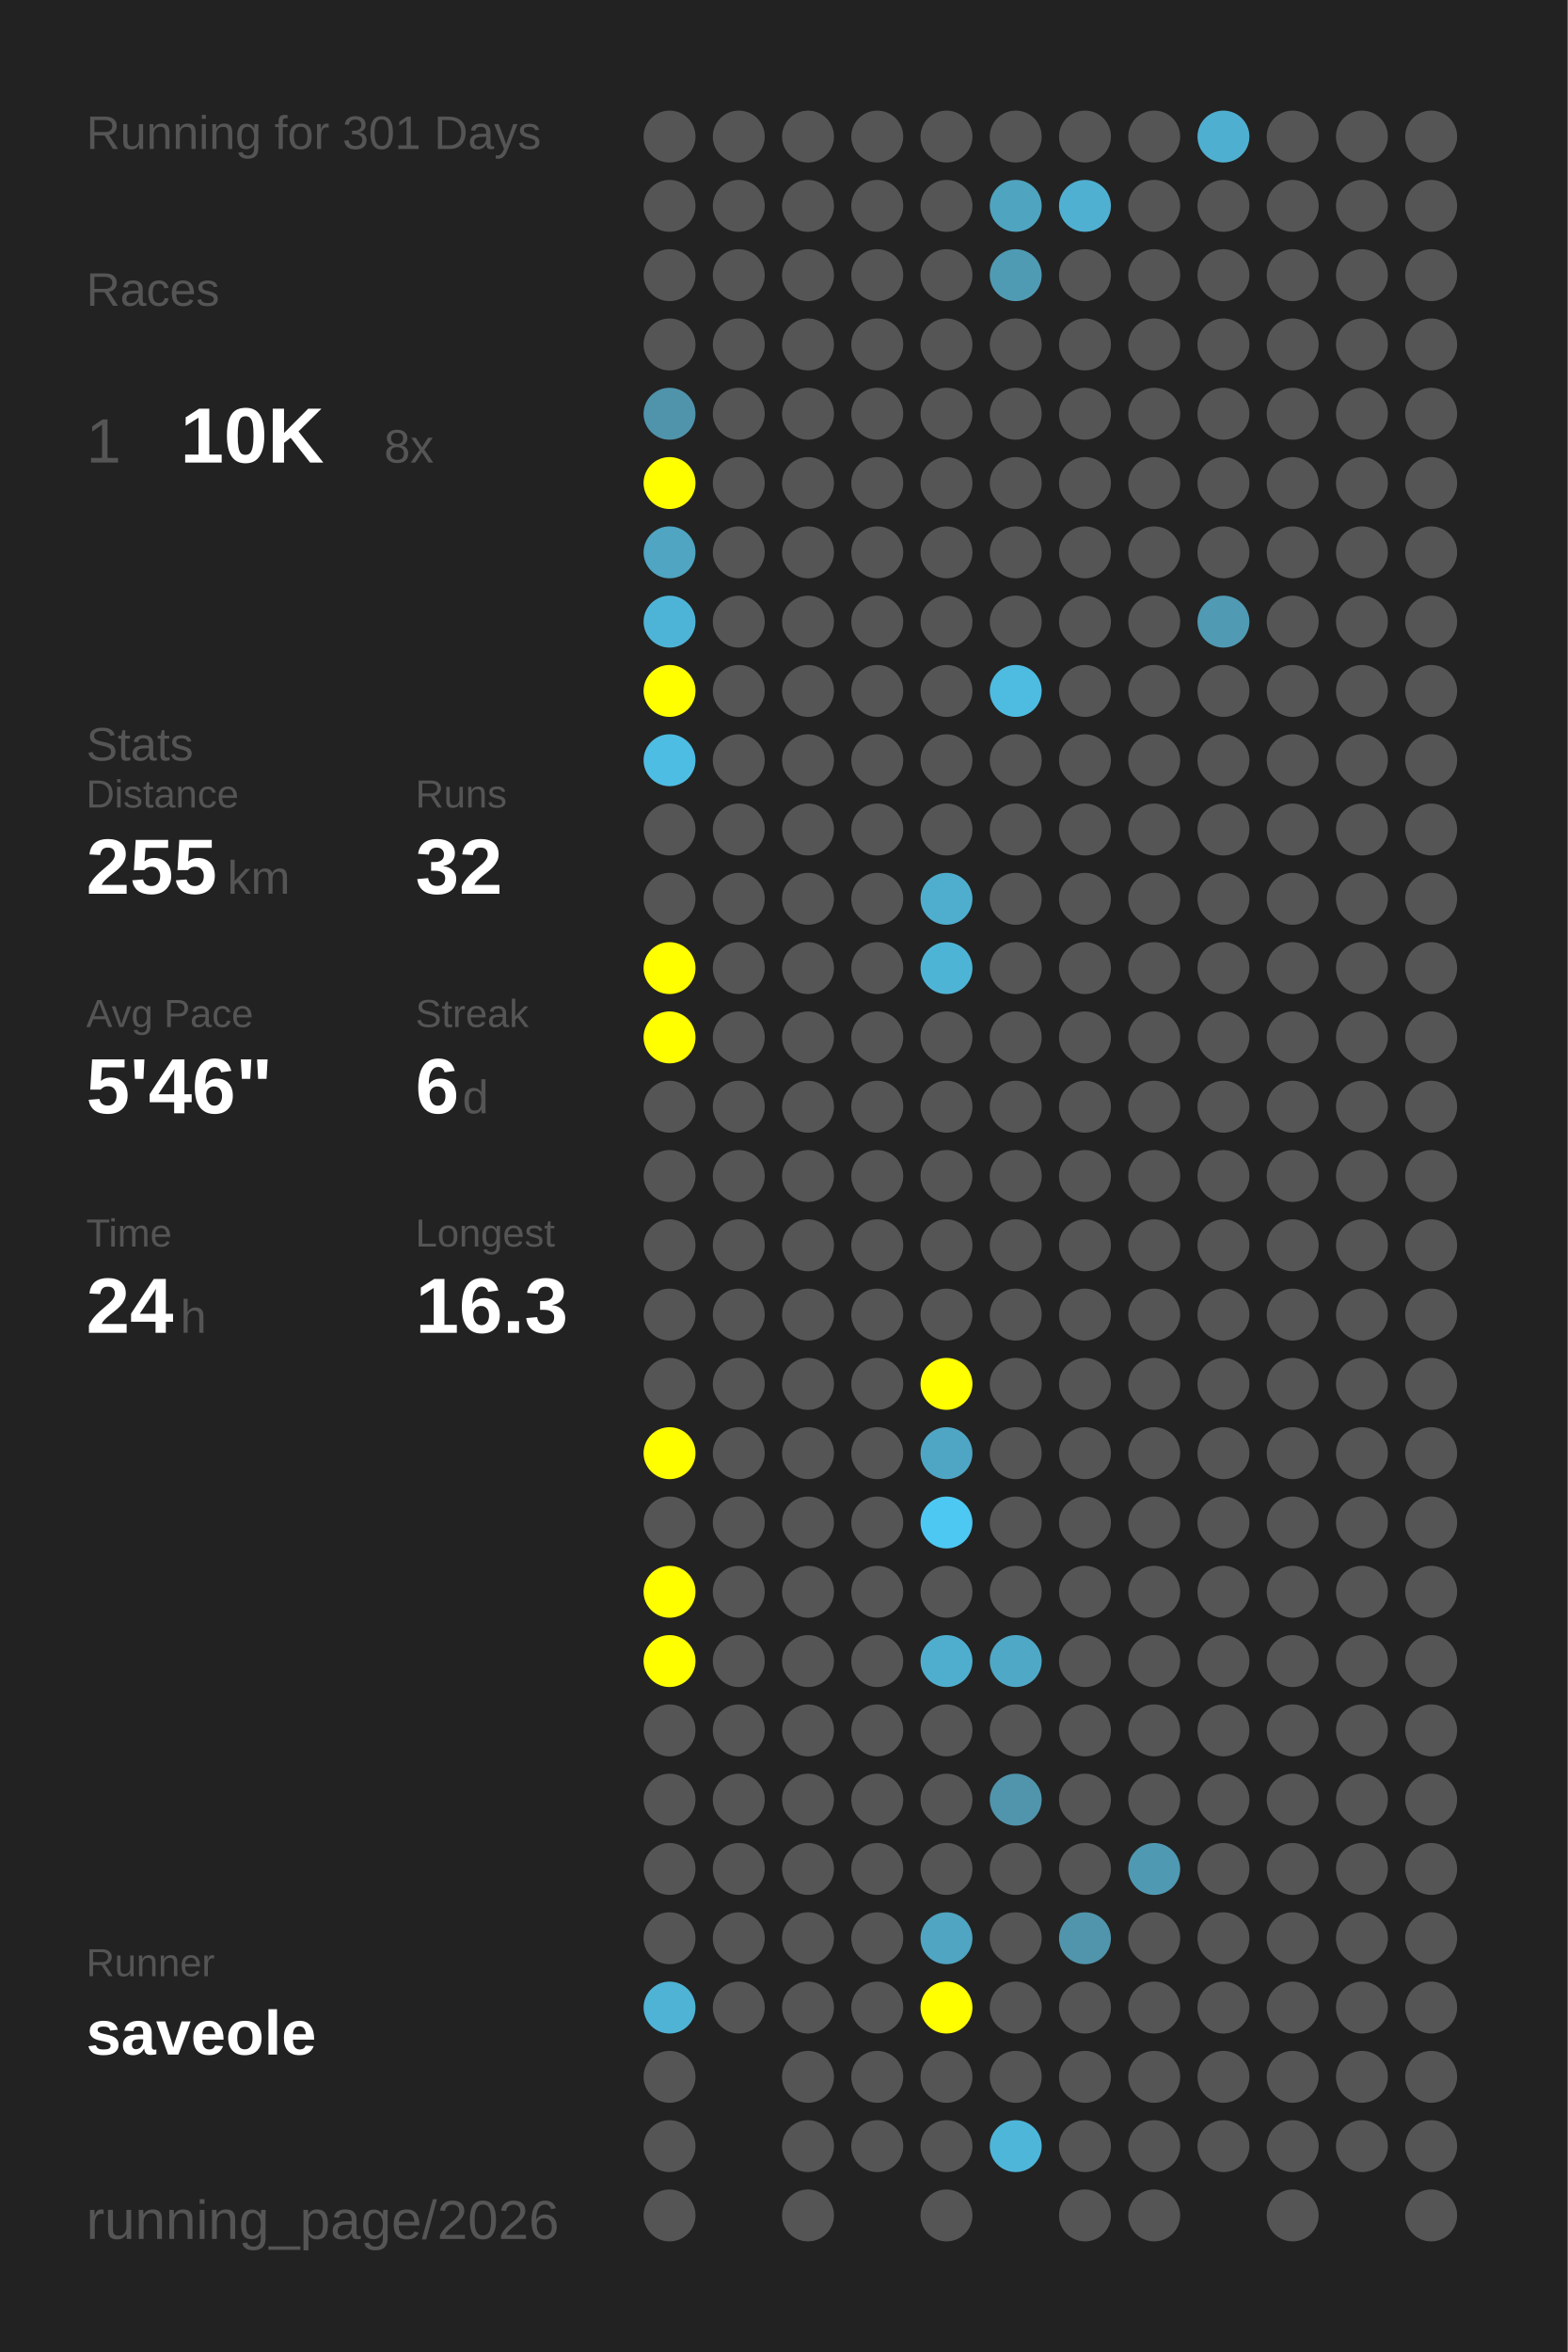
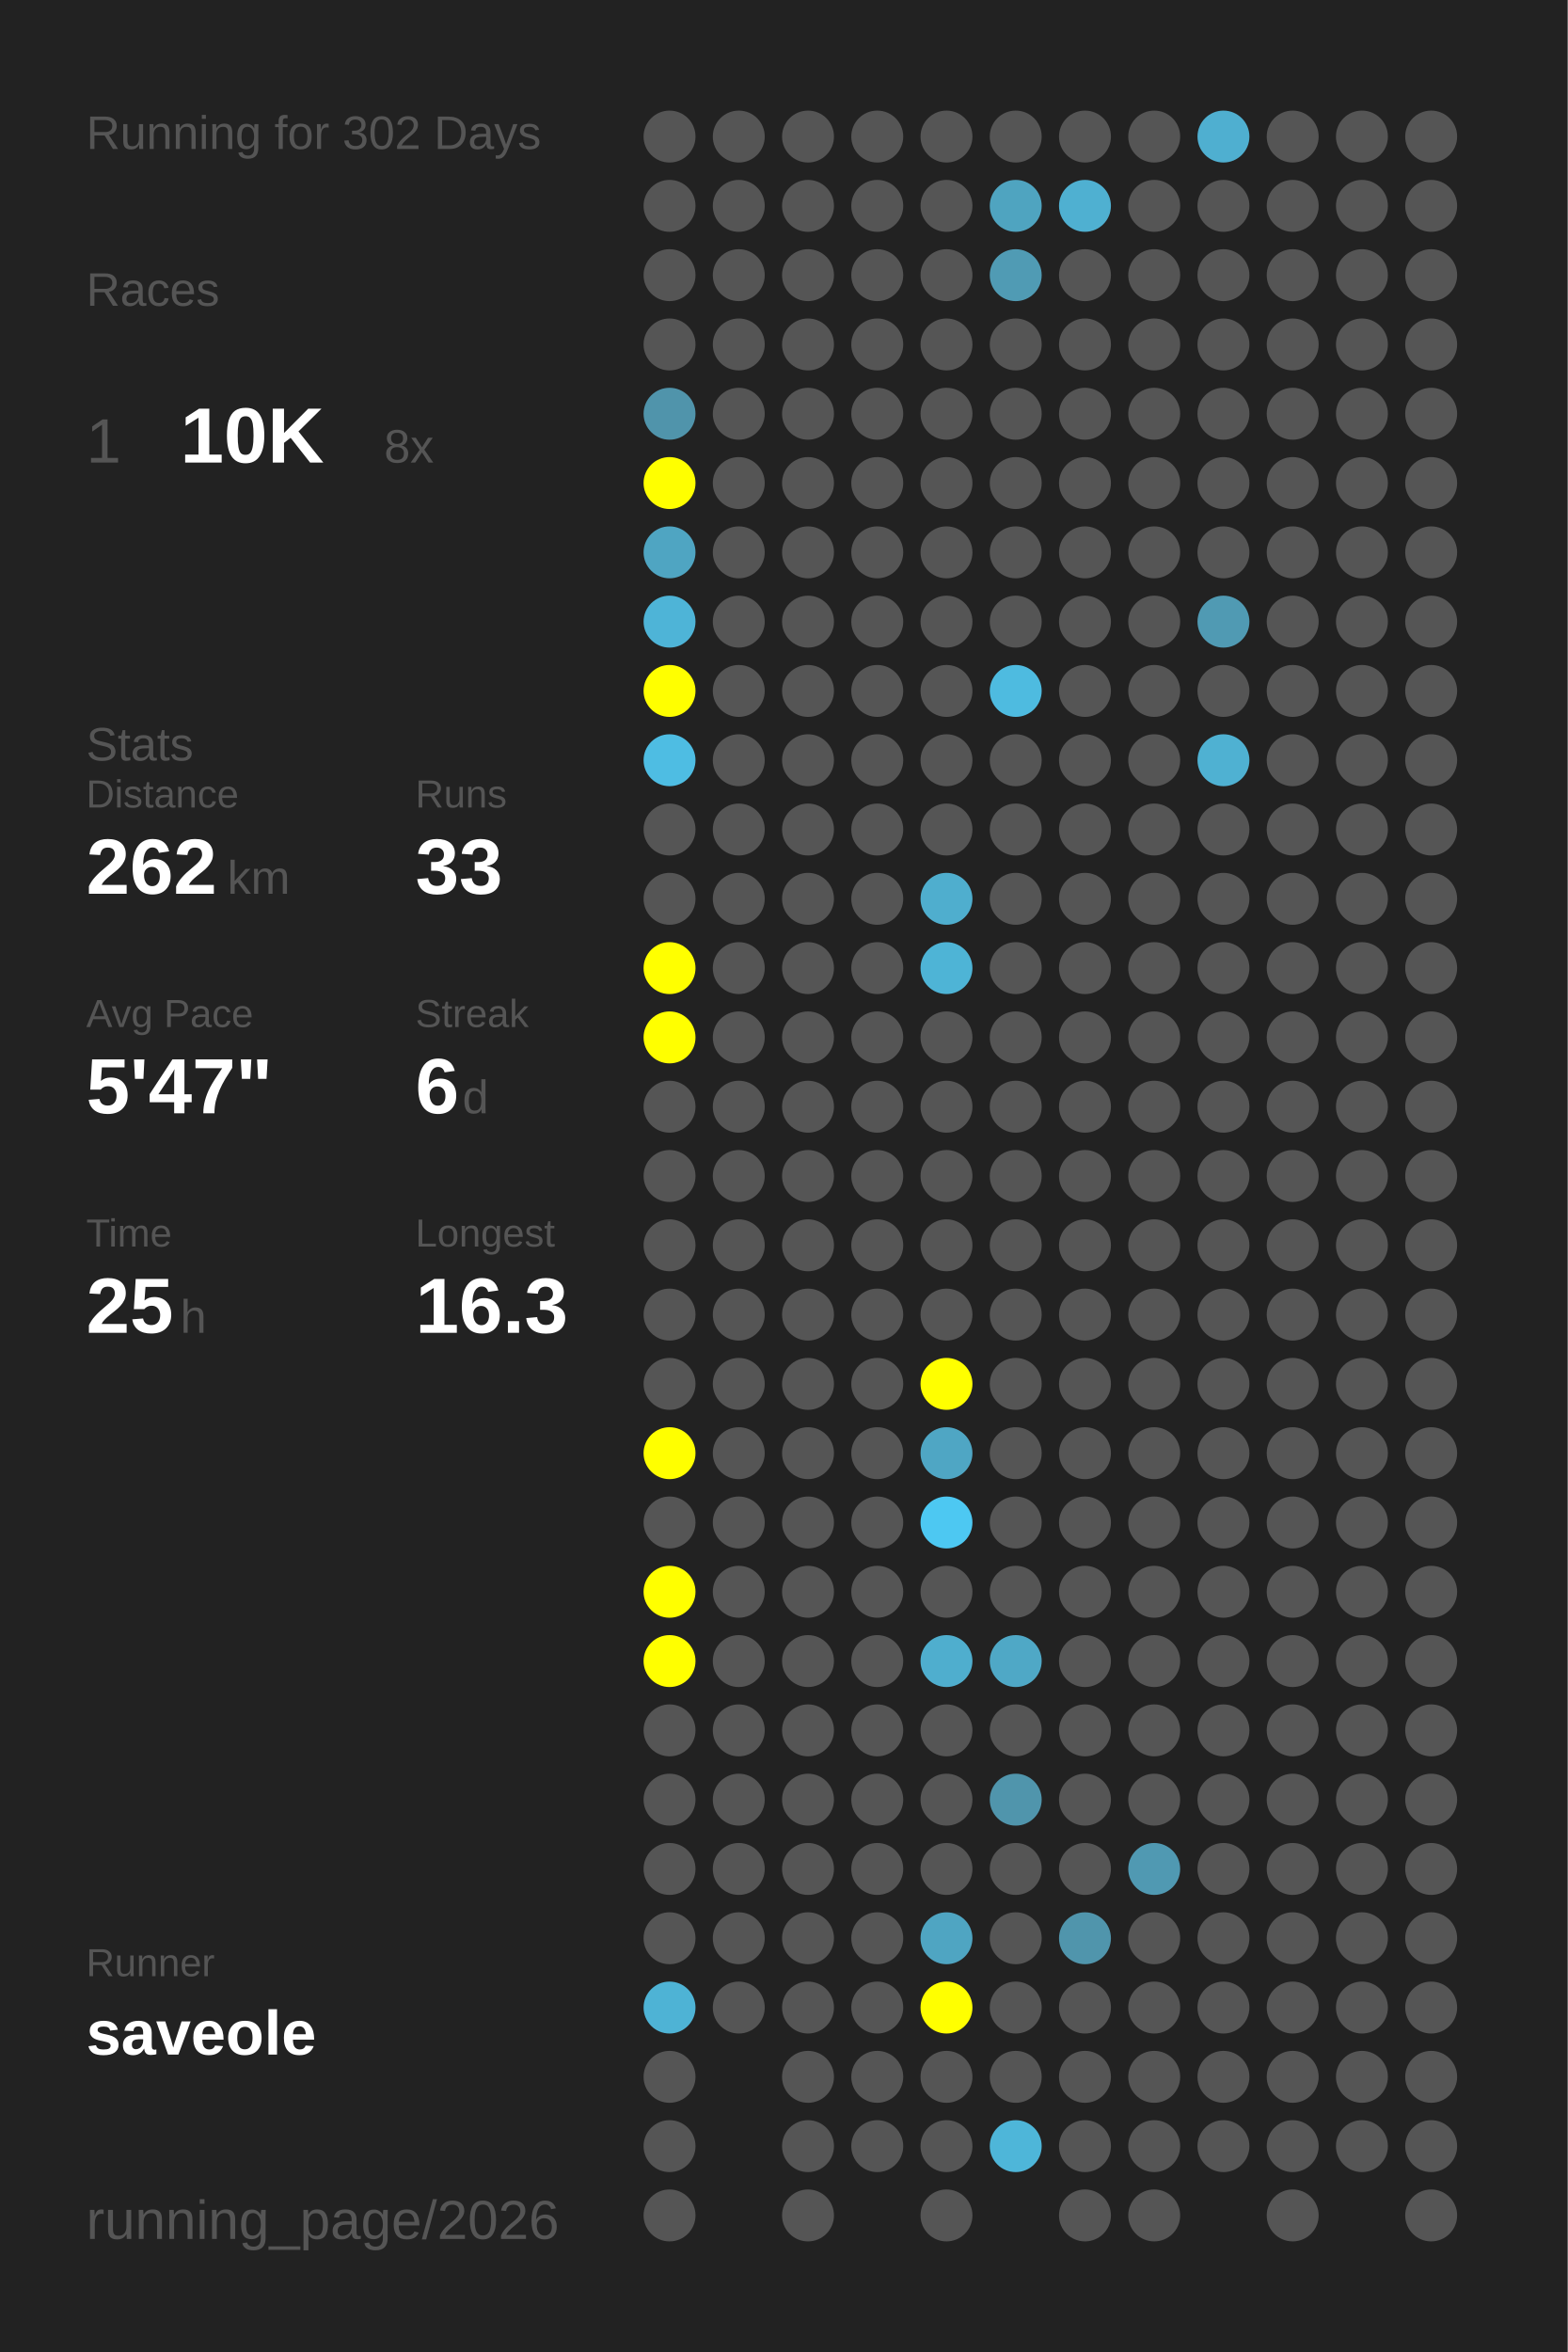
<svg xmlns="http://www.w3.org/2000/svg" baseProfile="full" height="300mm" version="1.1" viewBox="0,0,200,300" width="200mm">
  <defs />
  <rect fill="#222222" height="300" width="200" x="0" y="0" />
-   <text fill="#555555" style="font-size:6px; font-family:Arial;" x="11" y="19">Running for 301 Days</text>
+   <text fill="#555555" style="font-size:6px; font-family:Arial;" x="11" y="19">Running for 302 Days</text>
  <text fill="#555555" style="font-size:6px; font-family:Arial;" x="11" y="39">Races</text>
  <text fill="#555555" style="font-size:8px; font-family:Arial;" x="11" y="59">1</text>
  <text fill="#FFFFFF" style="font-size:10px; font-family:Arial; font-weight:bold;" x="23" y="59">10K</text>
  <text fill="#555555" style="font-size:6px; font-family:Arial;" x="49" y="59">8x</text>
  <text fill="#555555" style="font-size:6px; font-family:Arial;" x="11" y="97">Stats</text>
  <text fill="#555555" style="font-size:5px; font-family:Arial;" x="11" y="103">Distance</text>
-   <text fill="#FFFFFF" style="font-size:10px; font-family:Arial; font-weight:bold;" x="11" y="114">255</text>
+   <text fill="#FFFFFF" style="font-size:10px; font-family:Arial; font-weight:bold;" x="11" y="114">262</text>
  <text fill="#555555" style="font-size:6px; font-family:Arial;" x="29" y="114">km</text>
  <text fill="#555555" style="font-size:5px; font-family:Arial;" x="53" y="103">Runs</text>
-   <text fill="#FFFFFF" style="font-size:10px; font-family:Arial; font-weight:bold;" x="53" y="114">32</text>
+   <text fill="#FFFFFF" style="font-size:10px; font-family:Arial; font-weight:bold;" x="53" y="114">33</text>
  <text fill="#555555" style="font-size:5px; font-family:Arial;" x="11" y="131">Avg Pace</text>
-   <text fill="#FFFFFF" style="font-size:10px; font-family:Arial; font-weight:bold;" x="11" y="142">5'46"</text>
+   <text fill="#FFFFFF" style="font-size:10px; font-family:Arial; font-weight:bold;" x="11" y="142">5'47"</text>
  <text fill="#555555" style="font-size:5px; font-family:Arial;" x="53" y="131">Streak</text>
  <text fill="#FFFFFF" style="font-size:10px; font-family:Arial; font-weight:bold;" x="53" y="142">6</text>
  <text fill="#555555" style="font-size:6px; font-family:Arial;" x="59" y="142">d</text>
  <text fill="#555555" style="font-size:5px; font-family:Arial;" x="11" y="159">Time</text>
-   <text fill="#FFFFFF" style="font-size:10px; font-family:Arial; font-weight:bold;" x="11" y="170">24</text>
+   <text fill="#FFFFFF" style="font-size:10px; font-family:Arial; font-weight:bold;" x="11" y="170">25</text>
  <text fill="#555555" style="font-size:6px; font-family:Arial;" x="23" y="170">h</text>
  <text fill="#555555" style="font-size:5px; font-family:Arial;" x="53" y="159">Longest</text>
  <text fill="#FFFFFF" style="font-size:10px; font-family:Arial; font-weight:bold;" x="53" y="170">16.3</text>
  <text fill="#555555" style="font-size:5px; font-family:Arial;" x="11" y="252.065">Runner</text>
  <text fill="#FFFFFF" style="font-size:8px; font-family:Arial; font-weight:bold;" x="11" y="262.065">saveole</text>
  <text fill="#555555" style="font-size:7px; font-family:Arial;" x="11" y="285.581">running_page/2026</text>
  <circle cx="85.417" cy="17.419" fill="#555555" r="3.312" />
  <circle cx="85.417" cy="26.258" fill="#555555" r="3.312" />
  <circle cx="85.417" cy="35.097" fill="#555555" r="3.312" />
  <circle cx="85.417" cy="43.935" fill="#555555" r="3.312" />
  <circle cx="85.417" cy="52.774" fill="#5094ab" r="3.312" />
  <circle cx="85.417" cy="61.613" fill="#FFFF00" r="3.312" />
  <circle cx="85.417" cy="70.452" fill="#4fa5c2" r="3.312" />
  <circle cx="85.417" cy="79.29" fill="#4eb4d7" r="3.312" />
  <circle cx="85.417" cy="88.129" fill="#FFFF00" r="3.312" />
  <circle cx="85.417" cy="96.968" fill="#4ebde3" r="3.312" />
  <circle cx="85.417" cy="105.806" fill="#555555" r="3.312" />
  <circle cx="85.417" cy="114.645" fill="#555555" r="3.312" />
  <circle cx="85.417" cy="123.484" fill="#FFFF00" r="3.312" />
  <circle cx="85.417" cy="132.323" fill="#FFFF00" r="3.312" />
  <circle cx="85.417" cy="141.161" fill="#555555" r="3.312" />
  <circle cx="85.417" cy="150" fill="#555555" r="3.312" />
  <circle cx="85.417" cy="158.839" fill="#555555" r="3.312" />
  <circle cx="85.417" cy="167.677" fill="#555555" r="3.312" />
  <circle cx="85.417" cy="176.516" fill="#555555" r="3.312" />
  <circle cx="85.417" cy="185.355" fill="#FFFF00" r="3.312" />
  <circle cx="85.417" cy="194.194" fill="#555555" r="3.312" />
  <circle cx="85.417" cy="203.032" fill="#FFFF00" r="3.312" />
  <circle cx="85.417" cy="211.871" fill="#FFFF00" r="3.312" />
  <circle cx="85.417" cy="220.71" fill="#555555" r="3.312" />
  <circle cx="85.417" cy="229.548" fill="#555555" r="3.312" />
  <circle cx="85.417" cy="238.387" fill="#555555" r="3.312" />
  <circle cx="85.417" cy="247.226" fill="#555555" r="3.312" />
  <circle cx="85.417" cy="256.065" fill="#4eb3d5" r="3.312" />
  <circle cx="85.417" cy="264.903" fill="#555555" r="3.312" />
  <circle cx="85.417" cy="273.742" fill="#555555" r="3.312" />
  <circle cx="85.417" cy="282.581" fill="#555555" r="3.312" />
  <circle cx="94.25" cy="17.419" fill="#555555" r="3.312" />
  <circle cx="94.25" cy="26.258" fill="#555555" r="3.312" />
  <circle cx="94.25" cy="35.097" fill="#555555" r="3.312" />
  <circle cx="94.25" cy="43.935" fill="#555555" r="3.312" />
  <circle cx="94.25" cy="52.774" fill="#555555" r="3.312" />
  <circle cx="94.25" cy="61.613" fill="#555555" r="3.312" />
  <circle cx="94.25" cy="70.452" fill="#555555" r="3.312" />
  <circle cx="94.25" cy="79.29" fill="#555555" r="3.312" />
  <circle cx="94.25" cy="88.129" fill="#555555" r="3.312" />
  <circle cx="94.25" cy="96.968" fill="#555555" r="3.312" />
  <circle cx="94.25" cy="105.806" fill="#555555" r="3.312" />
  <circle cx="94.25" cy="114.645" fill="#555555" r="3.312" />
  <circle cx="94.25" cy="123.484" fill="#555555" r="3.312" />
  <circle cx="94.25" cy="132.323" fill="#555555" r="3.312" />
  <circle cx="94.25" cy="141.161" fill="#555555" r="3.312" />
  <circle cx="94.25" cy="150" fill="#555555" r="3.312" />
  <circle cx="94.25" cy="158.839" fill="#555555" r="3.312" />
  <circle cx="94.25" cy="167.677" fill="#555555" r="3.312" />
  <circle cx="94.25" cy="176.516" fill="#555555" r="3.312" />
  <circle cx="94.25" cy="185.355" fill="#555555" r="3.312" />
  <circle cx="94.25" cy="194.194" fill="#555555" r="3.312" />
  <circle cx="94.25" cy="203.032" fill="#555555" r="3.312" />
  <circle cx="94.25" cy="211.871" fill="#555555" r="3.312" />
  <circle cx="94.25" cy="220.71" fill="#555555" r="3.312" />
  <circle cx="94.25" cy="229.548" fill="#555555" r="3.312" />
  <circle cx="94.25" cy="238.387" fill="#555555" r="3.312" />
  <circle cx="94.25" cy="247.226" fill="#555555" r="3.312" />
  <circle cx="94.25" cy="256.065" fill="#555555" r="3.312" />
  <circle cx="103.083" cy="17.419" fill="#555555" r="3.312" />
  <circle cx="103.083" cy="26.258" fill="#555555" r="3.312" />
  <circle cx="103.083" cy="35.097" fill="#555555" r="3.312" />
  <circle cx="103.083" cy="43.935" fill="#555555" r="3.312" />
  <circle cx="103.083" cy="52.774" fill="#555555" r="3.312" />
  <circle cx="103.083" cy="61.613" fill="#555555" r="3.312" />
  <circle cx="103.083" cy="70.452" fill="#555555" r="3.312" />
  <circle cx="103.083" cy="79.29" fill="#555555" r="3.312" />
  <circle cx="103.083" cy="88.129" fill="#555555" r="3.312" />
  <circle cx="103.083" cy="96.968" fill="#555555" r="3.312" />
  <circle cx="103.083" cy="105.806" fill="#555555" r="3.312" />
  <circle cx="103.083" cy="114.645" fill="#555555" r="3.312" />
  <circle cx="103.083" cy="123.484" fill="#555555" r="3.312" />
  <circle cx="103.083" cy="132.323" fill="#555555" r="3.312" />
  <circle cx="103.083" cy="141.161" fill="#555555" r="3.312" />
  <circle cx="103.083" cy="150" fill="#555555" r="3.312" />
  <circle cx="103.083" cy="158.839" fill="#555555" r="3.312" />
  <circle cx="103.083" cy="167.677" fill="#555555" r="3.312" />
  <circle cx="103.083" cy="176.516" fill="#555555" r="3.312" />
  <circle cx="103.083" cy="185.355" fill="#555555" r="3.312" />
  <circle cx="103.083" cy="194.194" fill="#555555" r="3.312" />
  <circle cx="103.083" cy="203.032" fill="#555555" r="3.312" />
  <circle cx="103.083" cy="211.871" fill="#555555" r="3.312" />
  <circle cx="103.083" cy="220.71" fill="#555555" r="3.312" />
  <circle cx="103.083" cy="229.548" fill="#555555" r="3.312" />
  <circle cx="103.083" cy="238.387" fill="#555555" r="3.312" />
  <circle cx="103.083" cy="247.226" fill="#555555" r="3.312" />
  <circle cx="103.083" cy="256.065" fill="#555555" r="3.312" />
  <circle cx="103.083" cy="264.903" fill="#555555" r="3.312" />
  <circle cx="103.083" cy="273.742" fill="#555555" r="3.312" />
  <circle cx="103.083" cy="282.581" fill="#555555" r="3.312" />
  <circle cx="111.917" cy="17.419" fill="#555555" r="3.312" />
  <circle cx="111.917" cy="26.258" fill="#555555" r="3.312" />
  <circle cx="111.917" cy="35.097" fill="#555555" r="3.312" />
  <circle cx="111.917" cy="43.935" fill="#555555" r="3.312" />
  <circle cx="111.917" cy="52.774" fill="#555555" r="3.312" />
  <circle cx="111.917" cy="61.613" fill="#555555" r="3.312" />
  <circle cx="111.917" cy="70.452" fill="#555555" r="3.312" />
  <circle cx="111.917" cy="79.29" fill="#555555" r="3.312" />
  <circle cx="111.917" cy="88.129" fill="#555555" r="3.312" />
  <circle cx="111.917" cy="96.968" fill="#555555" r="3.312" />
  <circle cx="111.917" cy="105.806" fill="#555555" r="3.312" />
  <circle cx="111.917" cy="114.645" fill="#555555" r="3.312" />
  <circle cx="111.917" cy="123.484" fill="#555555" r="3.312" />
  <circle cx="111.917" cy="132.323" fill="#555555" r="3.312" />
  <circle cx="111.917" cy="141.161" fill="#555555" r="3.312" />
  <circle cx="111.917" cy="150" fill="#555555" r="3.312" />
  <circle cx="111.917" cy="158.839" fill="#555555" r="3.312" />
  <circle cx="111.917" cy="167.677" fill="#555555" r="3.312" />
  <circle cx="111.917" cy="176.516" fill="#555555" r="3.312" />
  <circle cx="111.917" cy="185.355" fill="#555555" r="3.312" />
  <circle cx="111.917" cy="194.194" fill="#555555" r="3.312" />
  <circle cx="111.917" cy="203.032" fill="#555555" r="3.312" />
  <circle cx="111.917" cy="211.871" fill="#555555" r="3.312" />
  <circle cx="111.917" cy="220.71" fill="#555555" r="3.312" />
  <circle cx="111.917" cy="229.548" fill="#555555" r="3.312" />
  <circle cx="111.917" cy="238.387" fill="#555555" r="3.312" />
  <circle cx="111.917" cy="247.226" fill="#555555" r="3.312" />
  <circle cx="111.917" cy="256.065" fill="#555555" r="3.312" />
  <circle cx="111.917" cy="264.903" fill="#555555" r="3.312" />
  <circle cx="111.917" cy="273.742" fill="#555555" r="3.312" />
  <circle cx="120.75" cy="17.419" fill="#555555" r="3.312" />
  <circle cx="120.75" cy="26.258" fill="#555555" r="3.312" />
  <circle cx="120.75" cy="35.097" fill="#555555" r="3.312" />
  <circle cx="120.75" cy="43.935" fill="#555555" r="3.312" />
  <circle cx="120.75" cy="52.774" fill="#555555" r="3.312" />
  <circle cx="120.75" cy="61.613" fill="#555555" r="3.312" />
  <circle cx="120.75" cy="70.452" fill="#555555" r="3.312" />
  <circle cx="120.75" cy="79.29" fill="#555555" r="3.312" />
  <circle cx="120.75" cy="88.129" fill="#555555" r="3.312" />
  <circle cx="120.75" cy="96.968" fill="#555555" r="3.312" />
  <circle cx="120.75" cy="105.806" fill="#555555" r="3.312" />
  <circle cx="120.75" cy="114.645" fill="#4faece" r="3.312" />
  <circle cx="120.75" cy="123.484" fill="#4eb4d6" r="3.312" />
  <circle cx="120.75" cy="132.323" fill="#555555" r="3.312" />
  <circle cx="120.75" cy="141.161" fill="#555555" r="3.312" />
  <circle cx="120.75" cy="150" fill="#555555" r="3.312" />
  <circle cx="120.75" cy="158.839" fill="#555555" r="3.312" />
  <circle cx="120.75" cy="167.677" fill="#555555" r="3.312" />
  <circle cx="120.75" cy="176.516" fill="#FFFF00" r="3.312" />
  <circle cx="120.75" cy="185.355" fill="#4fa6c4" r="3.312" />
  <circle cx="120.75" cy="194.194" fill="#4dc8f2" r="3.312" />
  <circle cx="120.75" cy="203.032" fill="#555555" r="3.312" />
  <circle cx="120.75" cy="211.871" fill="#4faece" r="3.312" />
  <circle cx="120.75" cy="220.71" fill="#555555" r="3.312" />
  <circle cx="120.75" cy="229.548" fill="#555555" r="3.312" />
  <circle cx="120.75" cy="238.387" fill="#555555" r="3.312" />
  <circle cx="120.75" cy="247.226" fill="#4fa5c2" r="3.312" />
  <circle cx="120.75" cy="256.065" fill="#FFFF00" r="3.312" />
  <circle cx="120.75" cy="264.903" fill="#555555" r="3.312" />
  <circle cx="120.75" cy="273.742" fill="#555555" r="3.312" />
  <circle cx="120.75" cy="282.581" fill="#555555" r="3.312" />
  <circle cx="129.583" cy="17.419" fill="#555555" r="3.312" />
  <circle cx="129.583" cy="26.258" fill="#4fa4c0" r="3.312" />
  <circle cx="129.583" cy="35.097" fill="#509bb4" r="3.312" />
  <circle cx="129.583" cy="43.935" fill="#555555" r="3.312" />
  <circle cx="129.583" cy="52.774" fill="#555555" r="3.312" />
  <circle cx="129.583" cy="61.613" fill="#555555" r="3.312" />
  <circle cx="129.583" cy="70.452" fill="#555555" r="3.312" />
  <circle cx="129.583" cy="79.29" fill="#555555" r="3.312" />
  <circle cx="129.583" cy="88.129" fill="#4ebbe0" r="3.312" />
  <circle cx="129.583" cy="96.968" fill="#555555" r="3.312" />
  <circle cx="129.583" cy="105.806" fill="#555555" r="3.312" />
  <circle cx="129.583" cy="114.645" fill="#555555" r="3.312" />
  <circle cx="129.583" cy="123.484" fill="#555555" r="3.312" />
  <circle cx="129.583" cy="132.323" fill="#555555" r="3.312" />
  <circle cx="129.583" cy="141.161" fill="#555555" r="3.312" />
  <circle cx="129.583" cy="150" fill="#555555" r="3.312" />
  <circle cx="129.583" cy="158.839" fill="#555555" r="3.312" />
  <circle cx="129.583" cy="167.677" fill="#555555" r="3.312" />
  <circle cx="129.583" cy="176.516" fill="#555555" r="3.312" />
  <circle cx="129.583" cy="185.355" fill="#555555" r="3.312" />
  <circle cx="129.583" cy="194.194" fill="#555555" r="3.312" />
  <circle cx="129.583" cy="203.032" fill="#555555" r="3.312" />
  <circle cx="129.583" cy="211.871" fill="#4fa8c6" r="3.312" />
  <circle cx="129.583" cy="220.71" fill="#555555" r="3.312" />
  <circle cx="129.583" cy="229.548" fill="#5095ac" r="3.312" />
  <circle cx="129.583" cy="238.387" fill="#555555" r="3.312" />
  <circle cx="129.583" cy="247.226" fill="#555555" r="3.312" />
  <circle cx="129.583" cy="256.065" fill="#555555" r="3.312" />
  <circle cx="129.583" cy="264.903" fill="#555555" r="3.312" />
  <circle cx="129.583" cy="273.742" fill="#4eb6d9" r="3.312" />
  <circle cx="138.417" cy="17.419" fill="#555555" r="3.312" />
  <circle cx="138.417" cy="26.258" fill="#4fb0d1" r="3.312" />
  <circle cx="138.417" cy="35.097" fill="#555555" r="3.312" />
  <circle cx="138.417" cy="43.935" fill="#555555" r="3.312" />
  <circle cx="138.417" cy="52.774" fill="#555555" r="3.312" />
  <circle cx="138.417" cy="61.613" fill="#555555" r="3.312" />
  <circle cx="138.417" cy="70.452" fill="#555555" r="3.312" />
  <circle cx="138.417" cy="79.29" fill="#555555" r="3.312" />
  <circle cx="138.417" cy="88.129" fill="#555555" r="3.312" />
  <circle cx="138.417" cy="96.968" fill="#555555" r="3.312" />
  <circle cx="138.417" cy="105.806" fill="#555555" r="3.312" />
  <circle cx="138.417" cy="114.645" fill="#555555" r="3.312" />
  <circle cx="138.417" cy="123.484" fill="#555555" r="3.312" />
  <circle cx="138.417" cy="132.323" fill="#555555" r="3.312" />
  <circle cx="138.417" cy="141.161" fill="#555555" r="3.312" />
  <circle cx="138.417" cy="150" fill="#555555" r="3.312" />
  <circle cx="138.417" cy="158.839" fill="#555555" r="3.312" />
  <circle cx="138.417" cy="167.677" fill="#555555" r="3.312" />
  <circle cx="138.417" cy="176.516" fill="#555555" r="3.312" />
  <circle cx="138.417" cy="185.355" fill="#555555" r="3.312" />
  <circle cx="138.417" cy="194.194" fill="#555555" r="3.312" />
  <circle cx="138.417" cy="203.032" fill="#555555" r="3.312" />
  <circle cx="138.417" cy="211.871" fill="#555555" r="3.312" />
  <circle cx="138.417" cy="220.71" fill="#555555" r="3.312" />
  <circle cx="138.417" cy="229.548" fill="#555555" r="3.312" />
  <circle cx="138.417" cy="238.387" fill="#555555" r="3.312" />
  <circle cx="138.417" cy="247.226" fill="#5095ac" r="3.312" />
  <circle cx="138.417" cy="256.065" fill="#555555" r="3.312" />
  <circle cx="138.417" cy="264.903" fill="#555555" r="3.312" />
  <circle cx="138.417" cy="273.742" fill="#555555" r="3.312" />
  <circle cx="138.417" cy="282.581" fill="#555555" r="3.312" />
  <circle cx="147.25" cy="17.419" fill="#555555" r="3.312" />
  <circle cx="147.25" cy="26.258" fill="#555555" r="3.312" />
  <circle cx="147.25" cy="35.097" fill="#555555" r="3.312" />
  <circle cx="147.25" cy="43.935" fill="#555555" r="3.312" />
  <circle cx="147.25" cy="52.774" fill="#555555" r="3.312" />
  <circle cx="147.25" cy="61.613" fill="#555555" r="3.312" />
  <circle cx="147.25" cy="70.452" fill="#555555" r="3.312" />
  <circle cx="147.25" cy="79.29" fill="#555555" r="3.312" />
  <circle cx="147.25" cy="88.129" fill="#555555" r="3.312" />
  <circle cx="147.25" cy="96.968" fill="#555555" r="3.312" />
  <circle cx="147.25" cy="105.806" fill="#555555" r="3.312" />
  <circle cx="147.25" cy="114.645" fill="#555555" r="3.312" />
  <circle cx="147.25" cy="123.484" fill="#555555" r="3.312" />
  <circle cx="147.25" cy="132.323" fill="#555555" r="3.312" />
  <circle cx="147.25" cy="141.161" fill="#555555" r="3.312" />
  <circle cx="147.25" cy="150" fill="#555555" r="3.312" />
  <circle cx="147.25" cy="158.839" fill="#555555" r="3.312" />
  <circle cx="147.25" cy="167.677" fill="#555555" r="3.312" />
  <circle cx="147.25" cy="176.516" fill="#555555" r="3.312" />
  <circle cx="147.25" cy="185.355" fill="#555555" r="3.312" />
  <circle cx="147.25" cy="194.194" fill="#555555" r="3.312" />
  <circle cx="147.25" cy="203.032" fill="#555555" r="3.312" />
  <circle cx="147.25" cy="211.871" fill="#555555" r="3.312" />
  <circle cx="147.25" cy="220.71" fill="#555555" r="3.312" />
  <circle cx="147.25" cy="229.548" fill="#555555" r="3.312" />
  <circle cx="147.25" cy="238.387" fill="#5099b2" r="3.312" />
  <circle cx="147.25" cy="247.226" fill="#555555" r="3.312" />
  <circle cx="147.25" cy="256.065" fill="#555555" r="3.312" />
  <circle cx="147.25" cy="264.903" fill="#555555" r="3.312" />
  <circle cx="147.25" cy="273.742" fill="#555555" r="3.312" />
  <circle cx="147.25" cy="282.581" fill="#555555" r="3.312" />
  <circle cx="156.083" cy="17.419" fill="#4fafd0" r="3.312" />
  <circle cx="156.083" cy="26.258" fill="#555555" r="3.312" />
  <circle cx="156.083" cy="35.097" fill="#555555" r="3.312" />
  <circle cx="156.083" cy="43.935" fill="#555555" r="3.312" />
  <circle cx="156.083" cy="52.774" fill="#555555" r="3.312" />
  <circle cx="156.083" cy="61.613" fill="#555555" r="3.312" />
  <circle cx="156.083" cy="70.452" fill="#555555" r="3.312" />
  <circle cx="156.083" cy="79.29" fill="#509ab3" r="3.312" />
  <circle cx="156.083" cy="88.129" fill="#555555" r="3.312" />
-   <circle cx="156.083" cy="96.968" fill="#555555" r="3.312" />
+   <circle cx="156.083" cy="96.968" fill="#4fb1d2" r="3.312" />
  <circle cx="156.083" cy="105.806" fill="#555555" r="3.312" />
  <circle cx="156.083" cy="114.645" fill="#555555" r="3.312" />
  <circle cx="156.083" cy="123.484" fill="#555555" r="3.312" />
  <circle cx="156.083" cy="132.323" fill="#555555" r="3.312" />
  <circle cx="156.083" cy="141.161" fill="#555555" r="3.312" />
  <circle cx="156.083" cy="150" fill="#555555" r="3.312" />
  <circle cx="156.083" cy="158.839" fill="#555555" r="3.312" />
  <circle cx="156.083" cy="167.677" fill="#555555" r="3.312" />
  <circle cx="156.083" cy="176.516" fill="#555555" r="3.312" />
  <circle cx="156.083" cy="185.355" fill="#555555" r="3.312" />
  <circle cx="156.083" cy="194.194" fill="#555555" r="3.312" />
  <circle cx="156.083" cy="203.032" fill="#555555" r="3.312" />
  <circle cx="156.083" cy="211.871" fill="#555555" r="3.312" />
  <circle cx="156.083" cy="220.71" fill="#555555" r="3.312" />
  <circle cx="156.083" cy="229.548" fill="#555555" r="3.312" />
  <circle cx="156.083" cy="238.387" fill="#555555" r="3.312" />
  <circle cx="156.083" cy="247.226" fill="#555555" r="3.312" />
  <circle cx="156.083" cy="256.065" fill="#555555" r="3.312" />
  <circle cx="156.083" cy="264.903" fill="#555555" r="3.312" />
  <circle cx="156.083" cy="273.742" fill="#555555" r="3.312" />
  <circle cx="164.917" cy="17.419" fill="#555555" r="3.312" />
  <circle cx="164.917" cy="26.258" fill="#555555" r="3.312" />
  <circle cx="164.917" cy="35.097" fill="#555555" r="3.312" />
  <circle cx="164.917" cy="43.935" fill="#555555" r="3.312" />
  <circle cx="164.917" cy="52.774" fill="#555555" r="3.312" />
  <circle cx="164.917" cy="61.613" fill="#555555" r="3.312" />
  <circle cx="164.917" cy="70.452" fill="#555555" r="3.312" />
  <circle cx="164.917" cy="79.29" fill="#555555" r="3.312" />
  <circle cx="164.917" cy="88.129" fill="#555555" r="3.312" />
  <circle cx="164.917" cy="96.968" fill="#555555" r="3.312" />
  <circle cx="164.917" cy="105.806" fill="#555555" r="3.312" />
  <circle cx="164.917" cy="114.645" fill="#555555" r="3.312" />
  <circle cx="164.917" cy="123.484" fill="#555555" r="3.312" />
  <circle cx="164.917" cy="132.323" fill="#555555" r="3.312" />
  <circle cx="164.917" cy="141.161" fill="#555555" r="3.312" />
  <circle cx="164.917" cy="150" fill="#555555" r="3.312" />
  <circle cx="164.917" cy="158.839" fill="#555555" r="3.312" />
  <circle cx="164.917" cy="167.677" fill="#555555" r="3.312" />
  <circle cx="164.917" cy="176.516" fill="#555555" r="3.312" />
  <circle cx="164.917" cy="185.355" fill="#555555" r="3.312" />
  <circle cx="164.917" cy="194.194" fill="#555555" r="3.312" />
  <circle cx="164.917" cy="203.032" fill="#555555" r="3.312" />
  <circle cx="164.917" cy="211.871" fill="#555555" r="3.312" />
  <circle cx="164.917" cy="220.71" fill="#555555" r="3.312" />
  <circle cx="164.917" cy="229.548" fill="#555555" r="3.312" />
  <circle cx="164.917" cy="238.387" fill="#555555" r="3.312" />
  <circle cx="164.917" cy="247.226" fill="#555555" r="3.312" />
  <circle cx="164.917" cy="256.065" fill="#555555" r="3.312" />
  <circle cx="164.917" cy="264.903" fill="#555555" r="3.312" />
  <circle cx="164.917" cy="273.742" fill="#555555" r="3.312" />
  <circle cx="164.917" cy="282.581" fill="#555555" r="3.312" />
  <circle cx="173.75" cy="17.419" fill="#555555" r="3.312" />
  <circle cx="173.75" cy="26.258" fill="#555555" r="3.312" />
  <circle cx="173.75" cy="35.097" fill="#555555" r="3.312" />
  <circle cx="173.75" cy="43.935" fill="#555555" r="3.312" />
  <circle cx="173.75" cy="52.774" fill="#555555" r="3.312" />
  <circle cx="173.75" cy="61.613" fill="#555555" r="3.312" />
  <circle cx="173.75" cy="70.452" fill="#555555" r="3.312" />
  <circle cx="173.75" cy="79.29" fill="#555555" r="3.312" />
  <circle cx="173.75" cy="88.129" fill="#555555" r="3.312" />
  <circle cx="173.75" cy="96.968" fill="#555555" r="3.312" />
  <circle cx="173.75" cy="105.806" fill="#555555" r="3.312" />
  <circle cx="173.75" cy="114.645" fill="#555555" r="3.312" />
  <circle cx="173.75" cy="123.484" fill="#555555" r="3.312" />
  <circle cx="173.75" cy="132.323" fill="#555555" r="3.312" />
  <circle cx="173.75" cy="141.161" fill="#555555" r="3.312" />
  <circle cx="173.75" cy="150" fill="#555555" r="3.312" />
  <circle cx="173.75" cy="158.839" fill="#555555" r="3.312" />
  <circle cx="173.75" cy="167.677" fill="#555555" r="3.312" />
  <circle cx="173.75" cy="176.516" fill="#555555" r="3.312" />
  <circle cx="173.75" cy="185.355" fill="#555555" r="3.312" />
  <circle cx="173.75" cy="194.194" fill="#555555" r="3.312" />
  <circle cx="173.75" cy="203.032" fill="#555555" r="3.312" />
  <circle cx="173.75" cy="211.871" fill="#555555" r="3.312" />
  <circle cx="173.75" cy="220.71" fill="#555555" r="3.312" />
  <circle cx="173.75" cy="229.548" fill="#555555" r="3.312" />
  <circle cx="173.75" cy="238.387" fill="#555555" r="3.312" />
  <circle cx="173.75" cy="247.226" fill="#555555" r="3.312" />
  <circle cx="173.75" cy="256.065" fill="#555555" r="3.312" />
  <circle cx="173.75" cy="264.903" fill="#555555" r="3.312" />
  <circle cx="173.75" cy="273.742" fill="#555555" r="3.312" />
  <circle cx="182.583" cy="17.419" fill="#555555" r="3.312" />
  <circle cx="182.583" cy="26.258" fill="#555555" r="3.312" />
  <circle cx="182.583" cy="35.097" fill="#555555" r="3.312" />
  <circle cx="182.583" cy="43.935" fill="#555555" r="3.312" />
  <circle cx="182.583" cy="52.774" fill="#555555" r="3.312" />
  <circle cx="182.583" cy="61.613" fill="#555555" r="3.312" />
  <circle cx="182.583" cy="70.452" fill="#555555" r="3.312" />
  <circle cx="182.583" cy="79.29" fill="#555555" r="3.312" />
  <circle cx="182.583" cy="88.129" fill="#555555" r="3.312" />
  <circle cx="182.583" cy="96.968" fill="#555555" r="3.312" />
  <circle cx="182.583" cy="105.806" fill="#555555" r="3.312" />
  <circle cx="182.583" cy="114.645" fill="#555555" r="3.312" />
  <circle cx="182.583" cy="123.484" fill="#555555" r="3.312" />
  <circle cx="182.583" cy="132.323" fill="#555555" r="3.312" />
  <circle cx="182.583" cy="141.161" fill="#555555" r="3.312" />
  <circle cx="182.583" cy="150" fill="#555555" r="3.312" />
  <circle cx="182.583" cy="158.839" fill="#555555" r="3.312" />
  <circle cx="182.583" cy="167.677" fill="#555555" r="3.312" />
  <circle cx="182.583" cy="176.516" fill="#555555" r="3.312" />
  <circle cx="182.583" cy="185.355" fill="#555555" r="3.312" />
  <circle cx="182.583" cy="194.194" fill="#555555" r="3.312" />
  <circle cx="182.583" cy="203.032" fill="#555555" r="3.312" />
  <circle cx="182.583" cy="211.871" fill="#555555" r="3.312" />
  <circle cx="182.583" cy="220.71" fill="#555555" r="3.312" />
  <circle cx="182.583" cy="229.548" fill="#555555" r="3.312" />
  <circle cx="182.583" cy="238.387" fill="#555555" r="3.312" />
  <circle cx="182.583" cy="247.226" fill="#555555" r="3.312" />
  <circle cx="182.583" cy="256.065" fill="#555555" r="3.312" />
  <circle cx="182.583" cy="264.903" fill="#555555" r="3.312" />
  <circle cx="182.583" cy="273.742" fill="#555555" r="3.312" />
  <circle cx="182.583" cy="282.581" fill="#555555" r="3.312" />
</svg>
